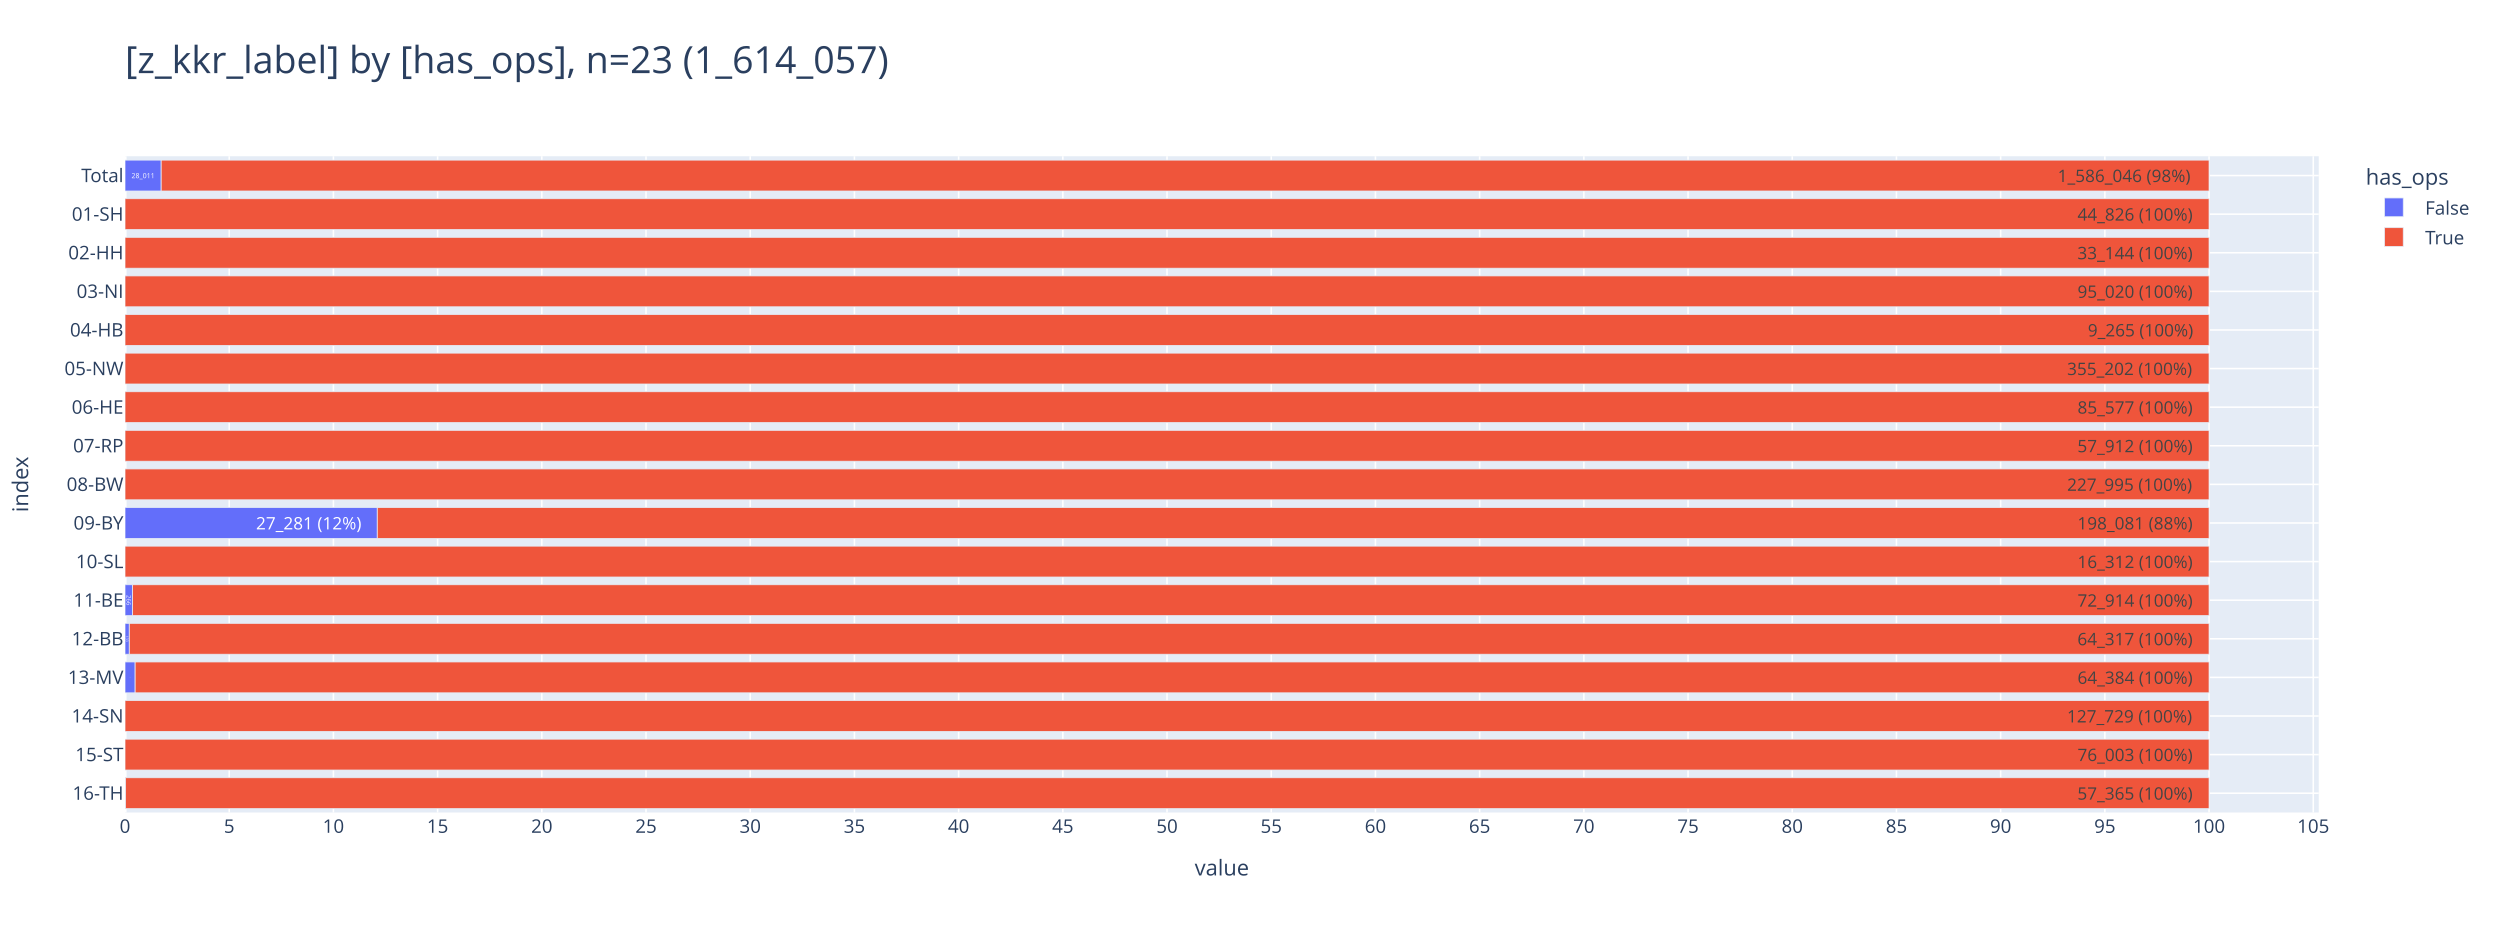
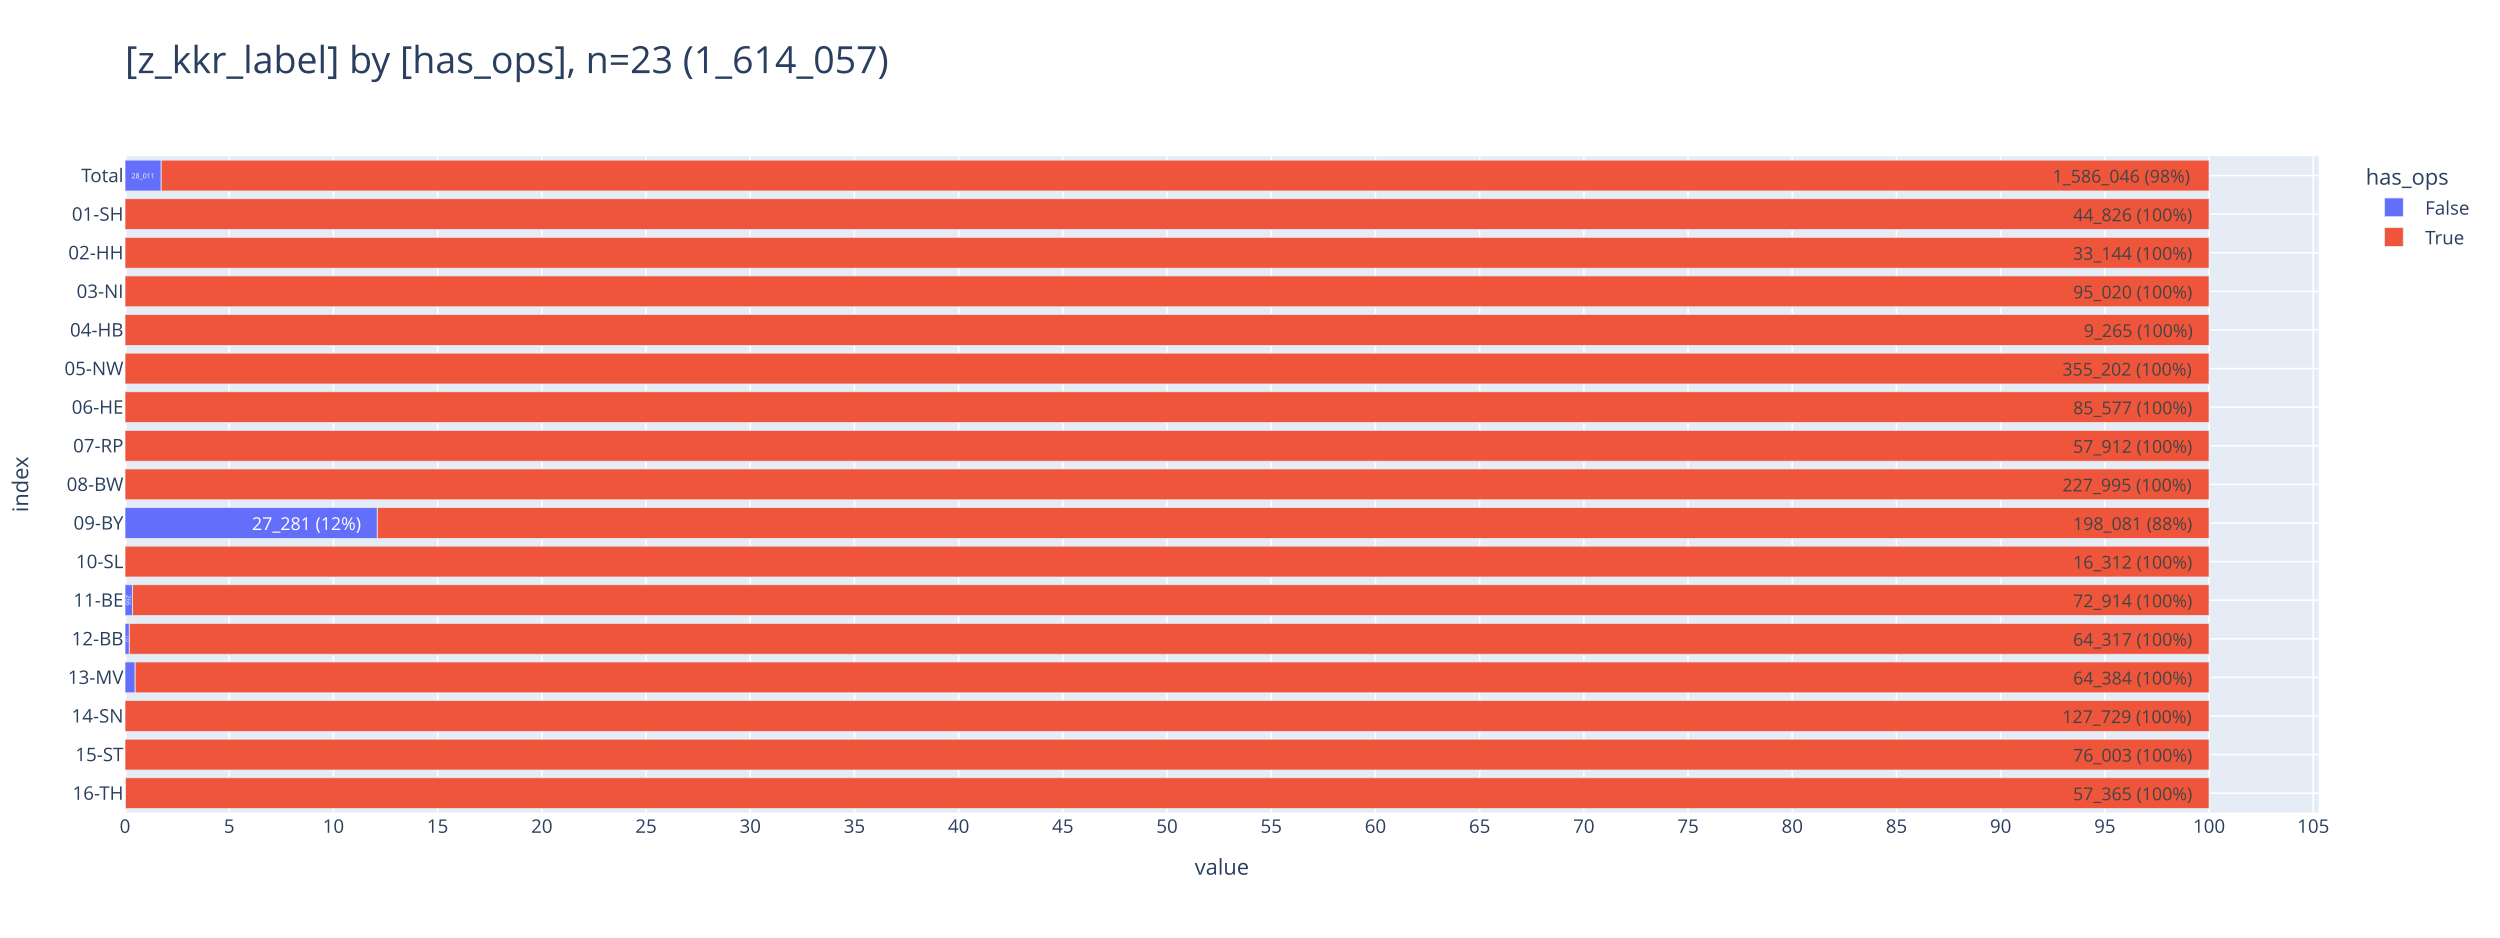
<svg xmlns="http://www.w3.org/2000/svg" class="main-svg" width="1600" height="600" style="" viewBox="0 0 1600 600">
  <rect x="0" y="0" width="1600" height="600" style="fill: rgb(255, 255, 255); fill-opacity: 1;" />
-   <defs id="defs-301fea">
+   <defs id="defs-cf6895">
    <g class="clips">
-       <clipPath id="clip301feaxyplot" class="plotclip">
+       <clipPath id="clipcf6895xyplot" class="plotclip">
        <rect width="1404" height="420" />
      </clipPath>
-       <clipPath class="axesclip" id="clip301feax">
+       <clipPath class="axesclip" id="clipcf6895x">
        <rect x="80" y="0" width="1404" height="600" />
      </clipPath>
-       <clipPath class="axesclip" id="clip301feay">
+       <clipPath class="axesclip" id="clipcf6895y">
        <rect x="0" y="100" width="1600" height="420" />
      </clipPath>
-       <clipPath class="axesclip" id="clip301feaxy">
+       <clipPath class="axesclip" id="clipcf6895xy">
        <rect x="80" y="100" width="1404" height="420" />
      </clipPath>
    </g>
    <g class="gradients" />
    <g class="patterns" />
  </defs>
  <g class="bglayer">
    <rect class="bg" x="80" y="100" width="1404" height="420" style="fill: rgb(229, 236, 246); fill-opacity: 1; stroke-width: 0;" />
  </g>
  <g class="layer-below">
    <g class="imagelayer" />
    <g class="shapelayer" />
  </g>
  <g class="cartesianlayer">
    <g class="subplot xy">
      <g class="layer-subplot">
        <g class="shapelayer" />
        <g class="imagelayer" />
      </g>
      <g class="minor-gridlayer">
        <g class="x" />
        <g class="y" />
      </g>
      <g class="gridlayer">
        <g class="x">
          <path class="xgrid crisp" transform="translate(146.69,0)" d="M0,100v420" style="stroke: rgb(255, 255, 255); stroke-opacity: 1; stroke-width: 1px;" />
          <path class="xgrid crisp" transform="translate(213.38,0)" d="M0,100v420" style="stroke: rgb(255, 255, 255); stroke-opacity: 1; stroke-width: 1px;" />
          <path class="xgrid crisp" transform="translate(280.07,0)" d="M0,100v420" style="stroke: rgb(255, 255, 255); stroke-opacity: 1; stroke-width: 1px;" />
          <path class="xgrid crisp" transform="translate(346.76,0)" d="M0,100v420" style="stroke: rgb(255, 255, 255); stroke-opacity: 1; stroke-width: 1px;" />
          <path class="xgrid crisp" transform="translate(413.45,0)" d="M0,100v420" style="stroke: rgb(255, 255, 255); stroke-opacity: 1; stroke-width: 1px;" />
          <path class="xgrid crisp" transform="translate(480.14,0)" d="M0,100v420" style="stroke: rgb(255, 255, 255); stroke-opacity: 1; stroke-width: 1px;" />
          <path class="xgrid crisp" transform="translate(546.83,0)" d="M0,100v420" style="stroke: rgb(255, 255, 255); stroke-opacity: 1; stroke-width: 1px;" />
          <path class="xgrid crisp" transform="translate(613.52,0)" d="M0,100v420" style="stroke: rgb(255, 255, 255); stroke-opacity: 1; stroke-width: 1px;" />
          <path class="xgrid crisp" transform="translate(680.21,0)" d="M0,100v420" style="stroke: rgb(255, 255, 255); stroke-opacity: 1; stroke-width: 1px;" />
          <path class="xgrid crisp" transform="translate(746.9,0)" d="M0,100v420" style="stroke: rgb(255, 255, 255); stroke-opacity: 1; stroke-width: 1px;" />
          <path class="xgrid crisp" transform="translate(813.59,0)" d="M0,100v420" style="stroke: rgb(255, 255, 255); stroke-opacity: 1; stroke-width: 1px;" />
          <path class="xgrid crisp" transform="translate(880.28,0)" d="M0,100v420" style="stroke: rgb(255, 255, 255); stroke-opacity: 1; stroke-width: 1px;" />
          <path class="xgrid crisp" transform="translate(946.97,0)" d="M0,100v420" style="stroke: rgb(255, 255, 255); stroke-opacity: 1; stroke-width: 1px;" />
          <path class="xgrid crisp" transform="translate(1013.66,0)" d="M0,100v420" style="stroke: rgb(255, 255, 255); stroke-opacity: 1; stroke-width: 1px;" />
          <path class="xgrid crisp" transform="translate(1080.35,0)" d="M0,100v420" style="stroke: rgb(255, 255, 255); stroke-opacity: 1; stroke-width: 1px;" />
          <path class="xgrid crisp" transform="translate(1147.04,0)" d="M0,100v420" style="stroke: rgb(255, 255, 255); stroke-opacity: 1; stroke-width: 1px;" />
          <path class="xgrid crisp" transform="translate(1213.73,0)" d="M0,100v420" style="stroke: rgb(255, 255, 255); stroke-opacity: 1; stroke-width: 1px;" />
          <path class="xgrid crisp" transform="translate(1280.42,0)" d="M0,100v420" style="stroke: rgb(255, 255, 255); stroke-opacity: 1; stroke-width: 1px;" />
          <path class="xgrid crisp" transform="translate(1347.11,0)" d="M0,100v420" style="stroke: rgb(255, 255, 255); stroke-opacity: 1; stroke-width: 1px;" />
          <path class="xgrid crisp" transform="translate(1413.8,0)" d="M0,100v420" style="stroke: rgb(255, 255, 255); stroke-opacity: 1; stroke-width: 1px;" />
          <path class="xgrid crisp" transform="translate(1480.49,0)" d="M0,100v420" style="stroke: rgb(255, 255, 255); stroke-opacity: 1; stroke-width: 1px;" />
        </g>
        <g class="y">
          <path class="ygrid crisp" transform="translate(0,507.65)" d="M80,0h1404" style="stroke: rgb(255, 255, 255); stroke-opacity: 1; stroke-width: 1px;" />
          <path class="ygrid crisp" transform="translate(0,482.94)" d="M80,0h1404" style="stroke: rgb(255, 255, 255); stroke-opacity: 1; stroke-width: 1px;" />
          <path class="ygrid crisp" transform="translate(0,458.24)" d="M80,0h1404" style="stroke: rgb(255, 255, 255); stroke-opacity: 1; stroke-width: 1px;" />
          <path class="ygrid crisp" transform="translate(0,433.53)" d="M80,0h1404" style="stroke: rgb(255, 255, 255); stroke-opacity: 1; stroke-width: 1px;" />
          <path class="ygrid crisp" transform="translate(0,408.82)" d="M80,0h1404" style="stroke: rgb(255, 255, 255); stroke-opacity: 1; stroke-width: 1px;" />
          <path class="ygrid crisp" transform="translate(0,384.12)" d="M80,0h1404" style="stroke: rgb(255, 255, 255); stroke-opacity: 1; stroke-width: 1px;" />
          <path class="ygrid crisp" transform="translate(0,359.41)" d="M80,0h1404" style="stroke: rgb(255, 255, 255); stroke-opacity: 1; stroke-width: 1px;" />
          <path class="ygrid crisp" transform="translate(0,334.71)" d="M80,0h1404" style="stroke: rgb(255, 255, 255); stroke-opacity: 1; stroke-width: 1px;" />
          <path class="ygrid crisp" transform="translate(0,310)" d="M80,0h1404" style="stroke: rgb(255, 255, 255); stroke-opacity: 1; stroke-width: 1px;" />
          <path class="ygrid crisp" transform="translate(0,285.29)" d="M80,0h1404" style="stroke: rgb(255, 255, 255); stroke-opacity: 1; stroke-width: 1px;" />
          <path class="ygrid crisp" transform="translate(0,260.59)" d="M80,0h1404" style="stroke: rgb(255, 255, 255); stroke-opacity: 1; stroke-width: 1px;" />
          <path class="ygrid crisp" transform="translate(0,235.88)" d="M80,0h1404" style="stroke: rgb(255, 255, 255); stroke-opacity: 1; stroke-width: 1px;" />
          <path class="ygrid crisp" transform="translate(0,211.18)" d="M80,0h1404" style="stroke: rgb(255, 255, 255); stroke-opacity: 1; stroke-width: 1px;" />
          <path class="ygrid crisp" transform="translate(0,186.47)" d="M80,0h1404" style="stroke: rgb(255, 255, 255); stroke-opacity: 1; stroke-width: 1px;" />
          <path class="ygrid crisp" transform="translate(0,161.76)" d="M80,0h1404" style="stroke: rgb(255, 255, 255); stroke-opacity: 1; stroke-width: 1px;" />
          <path class="ygrid crisp" transform="translate(0,137.06)" d="M80,0h1404" style="stroke: rgb(255, 255, 255); stroke-opacity: 1; stroke-width: 1px;" />
          <path class="ygrid crisp" transform="translate(0,112.35)" d="M80,0h1404" style="stroke: rgb(255, 255, 255); stroke-opacity: 1; stroke-width: 1px;" />
        </g>
      </g>
      <g class="zerolinelayer">
        <path class="xzl zl crisp" transform="translate(80,0)" d="M0,100v420" style="stroke: rgb(255, 255, 255); stroke-opacity: 1; stroke-width: 2px;" />
      </g>
      <g class="layer-between">
        <g class="shapelayer" />
        <g class="imagelayer" />
      </g>
      <path class="xlines-below" />
      <path class="ylines-below" />
      <g class="overlines-below" />
      <g class="xaxislayer-below" />
      <g class="yaxislayer-below" />
      <g class="overaxes-below" />
      <g class="overplot">
-         <g class="xy" transform="translate(80,100)" clip-path="url(#clip301feaxyplot)">
+         <g class="xy" transform="translate(80,100)" clip-path="url(#clipcf6895xyplot)">
          <g class="barlayer mlayer">
            <g class="trace bars" style="opacity: 1;">
              <g class="points">
                <g class="point">
                  <path d="M0,22.24V2.47H23.15V22.24Z" style="vector-effect: none; opacity: 1; stroke-width: 0.5px; fill: rgb(99, 110, 250); fill-opacity: 1; stroke: rgb(229, 236, 246); stroke-opacity: 1;" />
-                   <text class="bartext bartext-inside" text-anchor="middle" data-notex="1" x="0" y="0" style="font-family: 'Open Sans', verdana, arial, sans-serif; font-size: 12px; fill: rgb(255, 255, 255); fill-opacity: 1; white-space: pre;" transform="translate(11.575,14.04073)scale(0.3746075)">28_011</text>
+                   <text class="bartext bartext-inside" text-anchor="middle" data-notex="1" x="0" y="0" style="font-family: 'Open Sans', verdana, arial, sans-serif; font-size: 12px; fill: rgb(255, 255, 255); fill-opacity: 1; white-space: pre;" transform="translate(11.575,14.13469)scale(0.3746714)">28_011</text>
                </g>
                <g class="point">
                  <path d="M0,244.59V224.82H161.46V244.59Z" style="vector-effect: none; opacity: 1; stroke-width: 0.5px; fill: rgb(99, 110, 250); fill-opacity: 1; stroke: rgb(229, 236, 246); stroke-opacity: 1;" />
-                   <text class="bartext bartext-inside" text-anchor="middle" data-notex="1" x="0" y="0" style="font-family: 'Open Sans', verdana, arial, sans-serif; font-size: 12px; fill: rgb(255, 255, 255); fill-opacity: 1; white-space: pre;" transform="translate(117.5803,238.836)scale(0.918)">27_281 (12%)</text>
+                   <text class="bartext bartext-inside" text-anchor="middle" data-notex="1" x="0" y="0" style="font-family: 'Open Sans', verdana, arial, sans-serif; font-size: 12px; fill: rgb(255, 255, 255); fill-opacity: 1; white-space: pre;" transform="translate(116.1707,239.2159)scale(0.9496552)">27_281 (12%)</text>
                </g>
                <g class="point">
                  <path d="M0,294V274.24H4.85V294Z" style="vector-effect: none; opacity: 1; stroke-width: 0.5px; fill: rgb(99, 110, 250); fill-opacity: 1; stroke: rgb(229, 236, 246); stroke-opacity: 1;" />
-                   <text class="bartext bartext-inside" text-anchor="middle" data-notex="1" x="0" y="0" style="font-family: 'Open Sans', verdana, arial, sans-serif; font-size: 12px; fill: rgb(255, 255, 255); fill-opacity: 1; white-space: pre;" transform="translate(2.425,285.575)scale(0.3233333)rotate(90 0 -4.5)">266</text>
+                   <text class="bartext bartext-inside" text-anchor="middle" data-notex="1" x="0" y="0" style="font-family: 'Open Sans', verdana, arial, sans-serif; font-size: 12px; fill: rgb(255, 255, 255); fill-opacity: 1; white-space: pre;" transform="translate(2.425,285.7088)scale(0.3344828)rotate(90 0 -4.75)">266</text>
                </g>
                <g class="point">
                  <path d="M0,318.71V298.94H2.75V318.71Z" style="vector-effect: none; opacity: 1; stroke-width: 0.5px; fill: rgb(99, 110, 250); fill-opacity: 1; stroke: rgb(229, 236, 246); stroke-opacity: 1;" />
-                   <text class="bartext bartext-inside" text-anchor="middle" data-notex="1" x="0" y="0" style="font-family: 'Open Sans', verdana, arial, sans-serif; font-size: 12px; fill: rgb(255, 255, 255); fill-opacity: 1; white-space: pre;" transform="translate(1.375,309.65)scale(0.1833333)rotate(90 0 -4.5)">133</text>
+                   <text class="bartext bartext-inside" text-anchor="middle" data-notex="1" x="0" y="0" style="font-family: 'Open Sans', verdana, arial, sans-serif; font-size: 12px; fill: rgb(255, 255, 255); fill-opacity: 1; white-space: pre;" transform="translate(1.375,309.7259)scale(0.1896552)rotate(90 0 -4.75)">133</text>
                </g>
                <g class="point">
                  <path d="M0,343.41V323.65H6.49V343.41Z" style="vector-effect: none; opacity: 1; stroke-width: 0.5px; fill: rgb(99, 110, 250); fill-opacity: 1; stroke: rgb(229, 236, 246); stroke-opacity: 1;" />
-                   <text class="bartext bartext-inside" text-anchor="middle" data-notex="1" x="0" y="0" style="font-family: 'Open Sans', verdana, arial, sans-serif; font-size: 12px; fill: rgb(255, 255, 255); fill-opacity: 1; white-space: pre;" transform="translate(3.245,333.677)scale(0.03266667)rotate(90 0 -4.5)">315</text>
+                   <text class="bartext bartext-inside" text-anchor="middle" data-notex="1" x="0" y="0" style="font-family: 'Open Sans', verdana, arial, sans-serif; font-size: 12px; fill: rgb(255, 255, 255); fill-opacity: 1; white-space: pre;" transform="translate(3.245,333.6905)scale(0.0337931)rotate(90 0 -4.75)">315</text>
                </g>
                <g class="point">
                  <path d="M0,417.53V397.76H0.37V417.53Z" style="vector-effect: none; opacity: 1; stroke-width: 0.5px; fill: rgb(99, 110, 250); fill-opacity: 1; stroke: rgb(229, 236, 246); stroke-opacity: 1;" />
-                   <text class="bartext bartext-inside" text-anchor="middle" data-notex="1" x="0" y="0" style="font-family: 'Open Sans', verdana, arial, sans-serif; font-size: 12px; fill: rgb(255, 255, 255); fill-opacity: 1; white-space: pre;" transform="translate(0.185,407.756)scale(0.02466667)rotate(90 0 -4.5)">16</text>
+                   <text class="bartext bartext-inside" text-anchor="middle" data-notex="1" x="0" y="0" style="font-family: 'Open Sans', verdana, arial, sans-serif; font-size: 12px; fill: rgb(255, 255, 255); fill-opacity: 1; white-space: pre;" transform="translate(0.185,407.7662)scale(0.02551724)rotate(90 0 -4.75)">16</text>
                </g>
              </g>
            </g>
            <g class="trace bars" style="opacity: 1;">
              <g class="points">
                <g class="point">
                  <path d="M23.15,22.24V2.47H1333.8V22.24Z" style="vector-effect: none; opacity: 1; stroke-width: 0.5px; fill: rgb(239, 85, 59); fill-opacity: 1; stroke: rgb(229, 236, 246); stroke-opacity: 1;" />
-                   <text class="bartext bartext-inside" text-anchor="middle" data-notex="1" x="0" y="0" style="font-family: 'Open Sans', verdana, arial, sans-serif; font-size: 12px; fill: rgb(68, 68, 68); fill-opacity: 1; white-space: pre;" transform="translate(1279.414,16.486)scale(0.918)">1_586_046 (98%)</text>
+                   <text class="bartext bartext-inside" text-anchor="middle" data-notex="1" x="0" y="0" style="font-family: 'Open Sans', verdana, arial, sans-serif; font-size: 12px; fill: rgb(68, 68, 68); fill-opacity: 1; white-space: pre;" transform="translate(1277.642,16.86586)scale(0.9496552)">1_586_046 (98%)</text>
                </g>
                <g class="point">
                  <path d="M0,46.94V27.18H1333.8V46.94Z" style="vector-effect: none; opacity: 1; stroke-width: 0.5px; fill: rgb(239, 85, 59); fill-opacity: 1; stroke: rgb(229, 236, 246); stroke-opacity: 1;" />
-                   <text class="bartext bartext-inside" text-anchor="middle" data-notex="1" x="0" y="0" style="font-family: 'Open Sans', verdana, arial, sans-serif; font-size: 12px; fill: rgb(68, 68, 68); fill-opacity: 1; white-space: pre;" transform="translate(1286.446,41.188)scale(0.9173333)">44_826 (100%)</text>
+                   <text class="bartext bartext-inside" text-anchor="middle" data-notex="1" x="0" y="0" style="font-family: 'Open Sans', verdana, arial, sans-serif; font-size: 12px; fill: rgb(68, 68, 68); fill-opacity: 1; white-space: pre;" transform="translate(1284.92,41.56759)scale(0.9489655)">44_826 (100%)</text>
                </g>
                <g class="point">
                  <path d="M0,71.65V51.88H1333.8V71.65Z" style="vector-effect: none; opacity: 1; stroke-width: 0.5px; fill: rgb(239, 85, 59); fill-opacity: 1; stroke: rgb(229, 236, 246); stroke-opacity: 1;" />
-                   <text class="bartext bartext-inside" text-anchor="middle" data-notex="1" x="0" y="0" style="font-family: 'Open Sans', verdana, arial, sans-serif; font-size: 12px; fill: rgb(68, 68, 68); fill-opacity: 1; white-space: pre;" transform="translate(1286.413,65.896)scale(0.918)">33_144 (100%)</text>
+                   <text class="bartext bartext-inside" text-anchor="middle" data-notex="1" x="0" y="0" style="font-family: 'Open Sans', verdana, arial, sans-serif; font-size: 12px; fill: rgb(68, 68, 68); fill-opacity: 1; white-space: pre;" transform="translate(1284.886,66.27586)scale(0.9496552)">33_144 (100%)</text>
                </g>
                <g class="point">
                  <path d="M0,96.35V76.59H1333.8V96.35Z" style="vector-effect: none; opacity: 1; stroke-width: 0.5px; fill: rgb(239, 85, 59); fill-opacity: 1; stroke: rgb(229, 236, 246); stroke-opacity: 1;" />
-                   <text class="bartext bartext-inside" text-anchor="middle" data-notex="1" x="0" y="0" style="font-family: 'Open Sans', verdana, arial, sans-serif; font-size: 12px; fill: rgb(68, 68, 68); fill-opacity: 1; white-space: pre;" transform="translate(1286.446,90.598)scale(0.9173333)">95_020 (100%)</text>
+                   <text class="bartext bartext-inside" text-anchor="middle" data-notex="1" x="0" y="0" style="font-family: 'Open Sans', verdana, arial, sans-serif; font-size: 12px; fill: rgb(68, 68, 68); fill-opacity: 1; white-space: pre;" transform="translate(1284.92,90.97759)scale(0.9489655)">95_020 (100%)</text>
                </g>
                <g class="point">
                  <path d="M0,121.06V101.29H1333.8V121.06Z" style="vector-effect: none; opacity: 1; stroke-width: 0.5px; fill: rgb(239, 85, 59); fill-opacity: 1; stroke: rgb(229, 236, 246); stroke-opacity: 1;" />
-                   <text class="bartext bartext-inside" text-anchor="middle" data-notex="1" x="0" y="0" style="font-family: 'Open Sans', verdana, arial, sans-serif; font-size: 12px; fill: rgb(68, 68, 68); fill-opacity: 1; white-space: pre;" transform="translate(1289.92,115.306)scale(0.918)">9_265 (100%)</text>
+                   <text class="bartext bartext-inside" text-anchor="middle" data-notex="1" x="0" y="0" style="font-family: 'Open Sans', verdana, arial, sans-serif; font-size: 12px; fill: rgb(68, 68, 68); fill-opacity: 1; white-space: pre;" transform="translate(1288.511,115.6859)scale(0.9496552)">9_265 (100%)</text>
                </g>
                <g class="point">
                  <path d="M0,145.76V126H1333.8V145.76Z" style="vector-effect: none; opacity: 1; stroke-width: 0.5px; fill: rgb(239, 85, 59); fill-opacity: 1; stroke: rgb(229, 236, 246); stroke-opacity: 1;" />
-                   <text class="bartext bartext-inside" text-anchor="middle" data-notex="1" x="0" y="0" style="font-family: 'Open Sans', verdana, arial, sans-serif; font-size: 12px; fill: rgb(68, 68, 68); fill-opacity: 1; white-space: pre;" transform="translate(1282.948,140.008)scale(0.9173333)">355_202 (100%)</text>
+                   <text class="bartext bartext-inside" text-anchor="middle" data-notex="1" x="0" y="0" style="font-family: 'Open Sans', verdana, arial, sans-serif; font-size: 12px; fill: rgb(68, 68, 68); fill-opacity: 1; white-space: pre;" transform="translate(1281.302,140.3876)scale(0.9489655)">355_202 (100%)</text>
                </g>
                <g class="point">
                  <path d="M0,170.47V150.71H1333.8V170.47Z" style="vector-effect: none; opacity: 1; stroke-width: 0.5px; fill: rgb(239, 85, 59); fill-opacity: 1; stroke: rgb(229, 236, 246); stroke-opacity: 1;" />
-                   <text class="bartext bartext-inside" text-anchor="middle" data-notex="1" x="0" y="0" style="font-family: 'Open Sans', verdana, arial, sans-serif; font-size: 12px; fill: rgb(68, 68, 68); fill-opacity: 1; white-space: pre;" transform="translate(1286.446,164.718)scale(0.9173333)">85_577 (100%)</text>
+                   <text class="bartext bartext-inside" text-anchor="middle" data-notex="1" x="0" y="0" style="font-family: 'Open Sans', verdana, arial, sans-serif; font-size: 12px; fill: rgb(68, 68, 68); fill-opacity: 1; white-space: pre;" transform="translate(1284.92,165.0976)scale(0.9489655)">85_577 (100%)</text>
                </g>
                <g class="point">
                  <path d="M0,195.18V175.41H1333.8V195.18Z" style="vector-effect: none; opacity: 1; stroke-width: 0.5px; fill: rgb(239, 85, 59); fill-opacity: 1; stroke: rgb(229, 236, 246); stroke-opacity: 1;" />
-                   <text class="bartext bartext-inside" text-anchor="middle" data-notex="1" x="0" y="0" style="font-family: 'Open Sans', verdana, arial, sans-serif; font-size: 12px; fill: rgb(68, 68, 68); fill-opacity: 1; white-space: pre;" transform="translate(1286.413,189.426)scale(0.918)">57_912 (100%)</text>
+                   <text class="bartext bartext-inside" text-anchor="middle" data-notex="1" x="0" y="0" style="font-family: 'Open Sans', verdana, arial, sans-serif; font-size: 12px; fill: rgb(68, 68, 68); fill-opacity: 1; white-space: pre;" transform="translate(1284.886,189.8059)scale(0.9496552)">57_912 (100%)</text>
                </g>
                <g class="point">
                  <path d="M0,219.88V200.12H1333.8V219.88Z" style="vector-effect: none; opacity: 1; stroke-width: 0.5px; fill: rgb(239, 85, 59); fill-opacity: 1; stroke: rgb(229, 236, 246); stroke-opacity: 1;" />
-                   <text class="bartext bartext-inside" text-anchor="middle" data-notex="1" x="0" y="0" style="font-family: 'Open Sans', verdana, arial, sans-serif; font-size: 12px; fill: rgb(68, 68, 68); fill-opacity: 1; white-space: pre;" transform="translate(1282.948,214.128)scale(0.9173333)">227_995 (100%)</text>
+                   <text class="bartext bartext-inside" text-anchor="middle" data-notex="1" x="0" y="0" style="font-family: 'Open Sans', verdana, arial, sans-serif; font-size: 12px; fill: rgb(68, 68, 68); fill-opacity: 1; white-space: pre;" transform="translate(1281.302,214.5076)scale(0.9489655)">227_995 (100%)</text>
                </g>
                <g class="point">
                  <path d="M161.46,244.59V224.82H1333.8V244.59Z" style="vector-effect: none; opacity: 1; stroke-width: 0.5px; fill: rgb(239, 85, 59); fill-opacity: 1; stroke: rgb(229, 236, 246); stroke-opacity: 1;" />
-                   <text class="bartext bartext-inside" text-anchor="middle" data-notex="1" x="0" y="0" style="font-family: 'Open Sans', verdana, arial, sans-serif; font-size: 12px; fill: rgb(68, 68, 68); fill-opacity: 1; white-space: pre;" transform="translate(1286.413,238.836)scale(0.918)">198_081 (88%)</text>
+                   <text class="bartext bartext-inside" text-anchor="middle" data-notex="1" x="0" y="0" style="font-family: 'Open Sans', verdana, arial, sans-serif; font-size: 12px; fill: rgb(68, 68, 68); fill-opacity: 1; white-space: pre;" transform="translate(1284.886,239.2159)scale(0.9496552)">198_081 (88%)</text>
                </g>
                <g class="point">
                  <path d="M0,269.29V249.53H1333.8V269.29Z" style="vector-effect: none; opacity: 1; stroke-width: 0.5px; fill: rgb(239, 85, 59); fill-opacity: 1; stroke: rgb(229, 236, 246); stroke-opacity: 1;" />
-                   <text class="bartext bartext-inside" text-anchor="middle" data-notex="1" x="0" y="0" style="font-family: 'Open Sans', verdana, arial, sans-serif; font-size: 12px; fill: rgb(68, 68, 68); fill-opacity: 1; white-space: pre;" transform="translate(1286.445,263.538)scale(0.9173333)">16_312 (100%)</text>
+                   <text class="bartext bartext-inside" text-anchor="middle" data-notex="1" x="0" y="0" style="font-family: 'Open Sans', verdana, arial, sans-serif; font-size: 12px; fill: rgb(68, 68, 68); fill-opacity: 1; white-space: pre;" transform="translate(1284.92,263.9176)scale(0.9489655)">16_312 (100%)</text>
                </g>
                <g class="point">
                  <path d="M4.85,294V274.24H1333.8V294Z" style="vector-effect: none; opacity: 1; stroke-width: 0.5px; fill: rgb(239, 85, 59); fill-opacity: 1; stroke: rgb(229, 236, 246); stroke-opacity: 1;" />
-                   <text class="bartext bartext-inside" text-anchor="middle" data-notex="1" x="0" y="0" style="font-family: 'Open Sans', verdana, arial, sans-serif; font-size: 12px; fill: rgb(68, 68, 68); fill-opacity: 1; white-space: pre;" transform="translate(1286.446,288.248)scale(0.9173333)">72_914 (100%)</text>
+                   <text class="bartext bartext-inside" text-anchor="middle" data-notex="1" x="0" y="0" style="font-family: 'Open Sans', verdana, arial, sans-serif; font-size: 12px; fill: rgb(68, 68, 68); fill-opacity: 1; white-space: pre;" transform="translate(1284.92,288.6276)scale(0.9489655)">72_914 (100%)</text>
                </g>
                <g class="point">
                  <path d="M2.75,318.71V298.94H1333.8V318.71Z" style="vector-effect: none; opacity: 1; stroke-width: 0.5px; fill: rgb(239, 85, 59); fill-opacity: 1; stroke: rgb(229, 236, 246); stroke-opacity: 1;" />
-                   <text class="bartext bartext-inside" text-anchor="middle" data-notex="1" x="0" y="0" style="font-family: 'Open Sans', verdana, arial, sans-serif; font-size: 12px; fill: rgb(68, 68, 68); fill-opacity: 1; white-space: pre;" transform="translate(1286.413,312.956)scale(0.918)">64_317 (100%)</text>
+                   <text class="bartext bartext-inside" text-anchor="middle" data-notex="1" x="0" y="0" style="font-family: 'Open Sans', verdana, arial, sans-serif; font-size: 12px; fill: rgb(68, 68, 68); fill-opacity: 1; white-space: pre;" transform="translate(1284.886,313.3359)scale(0.9496552)">64_317 (100%)</text>
                </g>
                <g class="point">
                  <path d="M6.49,343.41V323.65H1333.8V343.41Z" style="vector-effect: none; opacity: 1; stroke-width: 0.5px; fill: rgb(239, 85, 59); fill-opacity: 1; stroke: rgb(229, 236, 246); stroke-opacity: 1;" />
-                   <text class="bartext bartext-inside" text-anchor="middle" data-notex="1" x="0" y="0" style="font-family: 'Open Sans', verdana, arial, sans-serif; font-size: 12px; fill: rgb(68, 68, 68); fill-opacity: 1; white-space: pre;" transform="translate(1286.445,337.658)scale(0.9173333)">64_384 (100%)</text>
+                   <text class="bartext bartext-inside" text-anchor="middle" data-notex="1" x="0" y="0" style="font-family: 'Open Sans', verdana, arial, sans-serif; font-size: 12px; fill: rgb(68, 68, 68); fill-opacity: 1; white-space: pre;" transform="translate(1284.92,338.0376)scale(0.9489655)">64_384 (100%)</text>
                </g>
                <g class="point">
                  <path d="M0,368.12V348.35H1333.8V368.12Z" style="vector-effect: none; opacity: 1; stroke-width: 0.5px; fill: rgb(239, 85, 59); fill-opacity: 1; stroke: rgb(229, 236, 246); stroke-opacity: 1;" />
-                   <text class="bartext bartext-inside" text-anchor="middle" data-notex="1" x="0" y="0" style="font-family: 'Open Sans', verdana, arial, sans-serif; font-size: 12px; fill: rgb(68, 68, 68); fill-opacity: 1; white-space: pre;" transform="translate(1282.913,362.366)scale(0.918)">127_729 (100%)</text>
+                   <text class="bartext bartext-inside" text-anchor="middle" data-notex="1" x="0" y="0" style="font-family: 'Open Sans', verdana, arial, sans-serif; font-size: 12px; fill: rgb(68, 68, 68); fill-opacity: 1; white-space: pre;" transform="translate(1281.266,362.7459)scale(0.9496552)">127_729 (100%)</text>
                </g>
                <g class="point">
                  <path d="M0,392.82V373.06H1333.8V392.82Z" style="vector-effect: none; opacity: 1; stroke-width: 0.5px; fill: rgb(239, 85, 59); fill-opacity: 1; stroke: rgb(229, 236, 246); stroke-opacity: 1;" />
-                   <text class="bartext bartext-inside" text-anchor="middle" data-notex="1" x="0" y="0" style="font-family: 'Open Sans', verdana, arial, sans-serif; font-size: 12px; fill: rgb(68, 68, 68); fill-opacity: 1; white-space: pre;" transform="translate(1286.446,387.068)scale(0.9173333)">76_003 (100%)</text>
+                   <text class="bartext bartext-inside" text-anchor="middle" data-notex="1" x="0" y="0" style="font-family: 'Open Sans', verdana, arial, sans-serif; font-size: 12px; fill: rgb(68, 68, 68); fill-opacity: 1; white-space: pre;" transform="translate(1284.92,387.4476)scale(0.9489655)">76_003 (100%)</text>
                </g>
                <g class="point">
                  <path d="M0.37,417.53V397.76H1333.8V417.53Z" style="vector-effect: none; opacity: 1; stroke-width: 0.5px; fill: rgb(239, 85, 59); fill-opacity: 1; stroke: rgb(229, 236, 246); stroke-opacity: 1;" />
-                   <text class="bartext bartext-inside" text-anchor="middle" data-notex="1" x="0" y="0" style="font-family: 'Open Sans', verdana, arial, sans-serif; font-size: 12px; fill: rgb(68, 68, 68); fill-opacity: 1; white-space: pre;" transform="translate(1286.413,411.776)scale(0.918)">57_365 (100%)</text>
+                   <text class="bartext bartext-inside" text-anchor="middle" data-notex="1" x="0" y="0" style="font-family: 'Open Sans', verdana, arial, sans-serif; font-size: 12px; fill: rgb(68, 68, 68); fill-opacity: 1; white-space: pre;" transform="translate(1284.886,412.1559)scale(0.9496552)">57_365 (100%)</text>
                </g>
              </g>
            </g>
          </g>
        </g>
      </g>
      <g class="zerolinelayer-above" />
      <path class="xlines-above crisp" d="M0,0" style="fill: none;" />
      <path class="ylines-above crisp" d="M0,0" style="fill: none;" />
      <g class="overlines-above" />
      <g class="xaxislayer-above">
        <g class="xtick">
          <text text-anchor="middle" x="0" y="533" transform="translate(80,0)" style="font-family: 'Open Sans', verdana, arial, sans-serif; font-size: 12px; fill: rgb(42, 63, 95); fill-opacity: 1; white-space: pre;">0</text>
        </g>
        <g class="xtick">
          <text text-anchor="middle" x="0" y="533" style="font-family: 'Open Sans', verdana, arial, sans-serif; font-size: 12px; fill: rgb(42, 63, 95); fill-opacity: 1; white-space: pre;" transform="translate(146.69,0)">5</text>
        </g>
        <g class="xtick">
          <text text-anchor="middle" x="0" y="533" style="font-family: 'Open Sans', verdana, arial, sans-serif; font-size: 12px; fill: rgb(42, 63, 95); fill-opacity: 1; white-space: pre;" transform="translate(213.38,0)">10</text>
        </g>
        <g class="xtick">
          <text text-anchor="middle" x="0" y="533" style="font-family: 'Open Sans', verdana, arial, sans-serif; font-size: 12px; fill: rgb(42, 63, 95); fill-opacity: 1; white-space: pre;" transform="translate(280.07,0)">15</text>
        </g>
        <g class="xtick">
          <text text-anchor="middle" x="0" y="533" style="font-family: 'Open Sans', verdana, arial, sans-serif; font-size: 12px; fill: rgb(42, 63, 95); fill-opacity: 1; white-space: pre;" transform="translate(346.76,0)">20</text>
        </g>
        <g class="xtick">
          <text text-anchor="middle" x="0" y="533" style="font-family: 'Open Sans', verdana, arial, sans-serif; font-size: 12px; fill: rgb(42, 63, 95); fill-opacity: 1; white-space: pre;" transform="translate(413.45,0)">25</text>
        </g>
        <g class="xtick">
          <text text-anchor="middle" x="0" y="533" style="font-family: 'Open Sans', verdana, arial, sans-serif; font-size: 12px; fill: rgb(42, 63, 95); fill-opacity: 1; white-space: pre;" transform="translate(480.14,0)">30</text>
        </g>
        <g class="xtick">
          <text text-anchor="middle" x="0" y="533" style="font-family: 'Open Sans', verdana, arial, sans-serif; font-size: 12px; fill: rgb(42, 63, 95); fill-opacity: 1; white-space: pre;" transform="translate(546.83,0)">35</text>
        </g>
        <g class="xtick">
          <text text-anchor="middle" x="0" y="533" style="font-family: 'Open Sans', verdana, arial, sans-serif; font-size: 12px; fill: rgb(42, 63, 95); fill-opacity: 1; white-space: pre;" transform="translate(613.52,0)">40</text>
        </g>
        <g class="xtick">
          <text text-anchor="middle" x="0" y="533" style="font-family: 'Open Sans', verdana, arial, sans-serif; font-size: 12px; fill: rgb(42, 63, 95); fill-opacity: 1; white-space: pre;" transform="translate(680.21,0)">45</text>
        </g>
        <g class="xtick">
          <text text-anchor="middle" x="0" y="533" style="font-family: 'Open Sans', verdana, arial, sans-serif; font-size: 12px; fill: rgb(42, 63, 95); fill-opacity: 1; white-space: pre;" transform="translate(746.9,0)">50</text>
        </g>
        <g class="xtick">
          <text text-anchor="middle" x="0" y="533" style="font-family: 'Open Sans', verdana, arial, sans-serif; font-size: 12px; fill: rgb(42, 63, 95); fill-opacity: 1; white-space: pre;" transform="translate(813.59,0)">55</text>
        </g>
        <g class="xtick">
          <text text-anchor="middle" x="0" y="533" style="font-family: 'Open Sans', verdana, arial, sans-serif; font-size: 12px; fill: rgb(42, 63, 95); fill-opacity: 1; white-space: pre;" transform="translate(880.28,0)">60</text>
        </g>
        <g class="xtick">
          <text text-anchor="middle" x="0" y="533" style="font-family: 'Open Sans', verdana, arial, sans-serif; font-size: 12px; fill: rgb(42, 63, 95); fill-opacity: 1; white-space: pre;" transform="translate(946.97,0)">65</text>
        </g>
        <g class="xtick">
          <text text-anchor="middle" x="0" y="533" style="font-family: 'Open Sans', verdana, arial, sans-serif; font-size: 12px; fill: rgb(42, 63, 95); fill-opacity: 1; white-space: pre;" transform="translate(1013.66,0)">70</text>
        </g>
        <g class="xtick">
          <text text-anchor="middle" x="0" y="533" style="font-family: 'Open Sans', verdana, arial, sans-serif; font-size: 12px; fill: rgb(42, 63, 95); fill-opacity: 1; white-space: pre;" transform="translate(1080.35,0)">75</text>
        </g>
        <g class="xtick">
          <text text-anchor="middle" x="0" y="533" style="font-family: 'Open Sans', verdana, arial, sans-serif; font-size: 12px; fill: rgb(42, 63, 95); fill-opacity: 1; white-space: pre;" transform="translate(1147.04,0)">80</text>
        </g>
        <g class="xtick">
          <text text-anchor="middle" x="0" y="533" style="font-family: 'Open Sans', verdana, arial, sans-serif; font-size: 12px; fill: rgb(42, 63, 95); fill-opacity: 1; white-space: pre;" transform="translate(1213.73,0)">85</text>
        </g>
        <g class="xtick">
          <text text-anchor="middle" x="0" y="533" style="font-family: 'Open Sans', verdana, arial, sans-serif; font-size: 12px; fill: rgb(42, 63, 95); fill-opacity: 1; white-space: pre;" transform="translate(1280.42,0)">90</text>
        </g>
        <g class="xtick">
          <text text-anchor="middle" x="0" y="533" style="font-family: 'Open Sans', verdana, arial, sans-serif; font-size: 12px; fill: rgb(42, 63, 95); fill-opacity: 1; white-space: pre;" transform="translate(1347.11,0)">95</text>
        </g>
        <g class="xtick">
          <text text-anchor="middle" x="0" y="533" style="font-family: 'Open Sans', verdana, arial, sans-serif; font-size: 12px; fill: rgb(42, 63, 95); fill-opacity: 1; white-space: pre;" transform="translate(1413.8,0)">100</text>
        </g>
        <g class="xtick">
          <text text-anchor="middle" x="0" y="533" style="font-family: 'Open Sans', verdana, arial, sans-serif; font-size: 12px; fill: rgb(42, 63, 95); fill-opacity: 1; white-space: pre;" transform="translate(1480.49,0)">105</text>
        </g>
      </g>
      <g class="yaxislayer-above">
        <g class="ytick">
          <text text-anchor="end" x="79" y="4.2" transform="translate(0,507.65)" style="font-family: 'Open Sans', verdana, arial, sans-serif; font-size: 12px; fill: rgb(42, 63, 95); fill-opacity: 1; white-space: pre;">16-TH</text>
        </g>
        <g class="ytick">
          <text text-anchor="end" x="79" y="4.2" transform="translate(0,482.94)" style="font-family: 'Open Sans', verdana, arial, sans-serif; font-size: 12px; fill: rgb(42, 63, 95); fill-opacity: 1; white-space: pre;">15-ST</text>
        </g>
        <g class="ytick">
          <text text-anchor="end" x="79" y="4.2" transform="translate(0,458.24)" style="font-family: 'Open Sans', verdana, arial, sans-serif; font-size: 12px; fill: rgb(42, 63, 95); fill-opacity: 1; white-space: pre;">14-SN</text>
        </g>
        <g class="ytick">
          <text text-anchor="end" x="79" y="4.2" transform="translate(0,433.53)" style="font-family: 'Open Sans', verdana, arial, sans-serif; font-size: 12px; fill: rgb(42, 63, 95); fill-opacity: 1; white-space: pre;">13-MV</text>
        </g>
        <g class="ytick">
          <text text-anchor="end" x="79" y="4.2" transform="translate(0,408.82)" style="font-family: 'Open Sans', verdana, arial, sans-serif; font-size: 12px; fill: rgb(42, 63, 95); fill-opacity: 1; white-space: pre;">12-BB</text>
        </g>
        <g class="ytick">
          <text text-anchor="end" x="79" y="4.2" transform="translate(0,384.12)" style="font-family: 'Open Sans', verdana, arial, sans-serif; font-size: 12px; fill: rgb(42, 63, 95); fill-opacity: 1; white-space: pre;">11-BE</text>
        </g>
        <g class="ytick">
          <text text-anchor="end" x="79" y="4.2" transform="translate(0,359.41)" style="font-family: 'Open Sans', verdana, arial, sans-serif; font-size: 12px; fill: rgb(42, 63, 95); fill-opacity: 1; white-space: pre;">10-SL</text>
        </g>
        <g class="ytick">
          <text text-anchor="end" x="79" y="4.2" transform="translate(0,334.71)" style="font-family: 'Open Sans', verdana, arial, sans-serif; font-size: 12px; fill: rgb(42, 63, 95); fill-opacity: 1; white-space: pre;">09-BY</text>
        </g>
        <g class="ytick">
          <text text-anchor="end" x="79" y="4.2" transform="translate(0,310)" style="font-family: 'Open Sans', verdana, arial, sans-serif; font-size: 12px; fill: rgb(42, 63, 95); fill-opacity: 1; white-space: pre;">08-BW</text>
        </g>
        <g class="ytick">
          <text text-anchor="end" x="79" y="4.2" transform="translate(0,285.29)" style="font-family: 'Open Sans', verdana, arial, sans-serif; font-size: 12px; fill: rgb(42, 63, 95); fill-opacity: 1; white-space: pre;">07-RP</text>
        </g>
        <g class="ytick">
          <text text-anchor="end" x="79" y="4.2" transform="translate(0,260.59)" style="font-family: 'Open Sans', verdana, arial, sans-serif; font-size: 12px; fill: rgb(42, 63, 95); fill-opacity: 1; white-space: pre;">06-HE</text>
        </g>
        <g class="ytick">
          <text text-anchor="end" x="79" y="4.2" transform="translate(0,235.88)" style="font-family: 'Open Sans', verdana, arial, sans-serif; font-size: 12px; fill: rgb(42, 63, 95); fill-opacity: 1; white-space: pre;">05-NW</text>
        </g>
        <g class="ytick">
          <text text-anchor="end" x="79" y="4.2" transform="translate(0,211.18)" style="font-family: 'Open Sans', verdana, arial, sans-serif; font-size: 12px; fill: rgb(42, 63, 95); fill-opacity: 1; white-space: pre;">04-HB</text>
        </g>
        <g class="ytick">
          <text text-anchor="end" x="79" y="4.2" transform="translate(0,186.47)" style="font-family: 'Open Sans', verdana, arial, sans-serif; font-size: 12px; fill: rgb(42, 63, 95); fill-opacity: 1; white-space: pre;">03-NI</text>
        </g>
        <g class="ytick">
          <text text-anchor="end" x="79" y="4.2" transform="translate(0,161.76)" style="font-family: 'Open Sans', verdana, arial, sans-serif; font-size: 12px; fill: rgb(42, 63, 95); fill-opacity: 1; white-space: pre;">02-HH</text>
        </g>
        <g class="ytick">
          <text text-anchor="end" x="79" y="4.2" transform="translate(0,137.06)" style="font-family: 'Open Sans', verdana, arial, sans-serif; font-size: 12px; fill: rgb(42, 63, 95); fill-opacity: 1; white-space: pre;">01-SH</text>
        </g>
        <g class="ytick">
          <text text-anchor="end" x="79" y="4.2" transform="translate(0,112.35)" style="font-family: 'Open Sans', verdana, arial, sans-serif; font-size: 12px; fill: rgb(42, 63, 95); fill-opacity: 1; white-space: pre;"> Total</text>
        </g>
      </g>
      <g class="overaxes-above" />
    </g>
  </g>
  <g class="polarlayer" />
  <g class="smithlayer" />
  <g class="ternarylayer" />
  <g class="geolayer" />
  <g class="funnelarealayer" />
  <g class="pielayer" />
  <g class="iciclelayer" />
  <g class="treemaplayer" />
  <g class="sunburstlayer" />
  <g class="glimages" />
-   <defs id="topdefs-301fea">
+   <defs id="topdefs-cf6895">
    <g class="clips" />
-     <clipPath id="legend301fea">
+     <clipPath id="legendcf6895">
      <rect width="76" height="67" x="0" y="0" />
    </clipPath>
  </defs>
  <g class="layer-above">
    <g class="imagelayer" />
    <g class="shapelayer" />
  </g>
  <g class="infolayer">
    <g class="legend" pointer-events="all" transform="translate(1512.08,100)">
      <rect class="bg" shape-rendering="crispEdges" style="stroke: rgb(68, 68, 68); stroke-opacity: 1; fill: rgb(255, 255, 255); fill-opacity: 1; stroke-width: 0px;" width="76" height="67" x="0" y="0" />
-       <g class="scrollbox" transform="" clip-path="url(#legend301fea)">
+       <g class="scrollbox" transform="" clip-path="url(#legendcf6895)">
        <text class="legendtitletext" text-anchor="start" x="2" y="18.2" style="font-family: 'Open Sans', verdana, arial, sans-serif; font-size: 14px; fill: rgb(42, 63, 95); fill-opacity: 1; white-space: pre;">has_ops</text>
        <g class="groups">
          <g class="traces" transform="translate(0,32.7)" style="opacity: 1;">
            <text class="legendtext" text-anchor="start" x="40" y="4.68" style="font-family: 'Open Sans', verdana, arial, sans-serif; font-size: 12px; fill: rgb(42, 63, 95); fill-opacity: 1; white-space: pre;">False</text>
            <g class="layers" style="opacity: 1;">
              <g class="legendfill" />
              <g class="legendlines" />
              <g class="legendsymbols">
                <g class="legendpoints">
                  <path class="legendundefined" d="M6,6H-6V-6H6Z" transform="translate(20,0)" style="stroke-width: 0.5px; fill: rgb(99, 110, 250); fill-opacity: 1; stroke: rgb(229, 236, 246); stroke-opacity: 1;" />
                </g>
              </g>
            </g>
-             <rect class="legendtoggle" x="0" y="-9.5" width="70.219" height="19" style="fill: rgb(0, 0, 0); fill-opacity: 0;" />
+             <rect class="legendtoggle" x="0" y="-9.5" width="70.211" height="19" style="fill: rgb(0, 0, 0); fill-opacity: 0;" />
          </g>
          <g class="traces" transform="translate(0,51.7)" style="opacity: 1;">
            <text class="legendtext" text-anchor="start" x="40" y="4.68" style="font-family: 'Open Sans', verdana, arial, sans-serif; font-size: 12px; fill: rgb(42, 63, 95); fill-opacity: 1; white-space: pre;">True</text>
            <g class="layers" style="opacity: 1;">
              <g class="legendfill" />
              <g class="legendlines" />
              <g class="legendsymbols">
                <g class="legendpoints">
                  <path class="legendundefined" d="M6,6H-6V-6H6Z" transform="translate(20,0)" style="stroke-width: 0.5px; fill: rgb(239, 85, 59); fill-opacity: 1; stroke: rgb(229, 236, 246); stroke-opacity: 1;" />
                </g>
              </g>
            </g>
-             <rect class="legendtoggle" x="0" y="-9.5" width="70.219" height="19" style="fill: rgb(0, 0, 0); fill-opacity: 0;" />
+             <rect class="legendtoggle" x="0" y="-9.5" width="70.211" height="19" style="fill: rgb(0, 0, 0); fill-opacity: 0;" />
          </g>
        </g>
      </g>
      <rect class="scrollbar" rx="20" ry="3" width="0" height="0" style="fill: rgb(128, 139, 164); fill-opacity: 1;" x="0" y="0" />
    </g>
    <g class="g-gtitle">
      <text class="gtitle" x="80" y="30" text-anchor="start" dy="0.7em" style="opacity: 1; font-family: 'Open Sans', verdana, arial, sans-serif; font-size: 24px; fill: rgb(42, 63, 95); fill-opacity: 1; white-space: pre;">[z_kkr_label] by [has_ops], n=23 (1_614_057)</text>
    </g>
    <g class="g-xtitle">
-       <text class="xtitle" x="782" y="560.3" text-anchor="middle" style="opacity: 1; font-family: 'Open Sans', verdana, arial, sans-serif; font-size: 14px; fill: rgb(42, 63, 95); fill-opacity: 1; white-space: pre;">value</text>
+       <text class="xtitle" x="782" y="559.8" text-anchor="middle" style="opacity: 1; font-family: 'Open Sans', verdana, arial, sans-serif; font-size: 14px; fill: rgb(42, 63, 95); fill-opacity: 1; white-space: pre;">value</text>
    </g>
    <g class="g-ytitle">
-       <text class="ytitle" transform="rotate(-90,18.0375,310)" x="18.038" y="310" text-anchor="middle" style="opacity: 1; font-family: 'Open Sans', verdana, arial, sans-serif; font-size: 14px; fill: rgb(42, 63, 95); fill-opacity: 1; white-space: pre;">index</text>
+       <text class="ytitle" transform="rotate(-90,18.04531,310)" x="18.045" y="310" text-anchor="middle" style="opacity: 1; font-family: 'Open Sans', verdana, arial, sans-serif; font-size: 14px; fill: rgb(42, 63, 95); fill-opacity: 1; white-space: pre;">index</text>
    </g>
  </g>
</svg>
